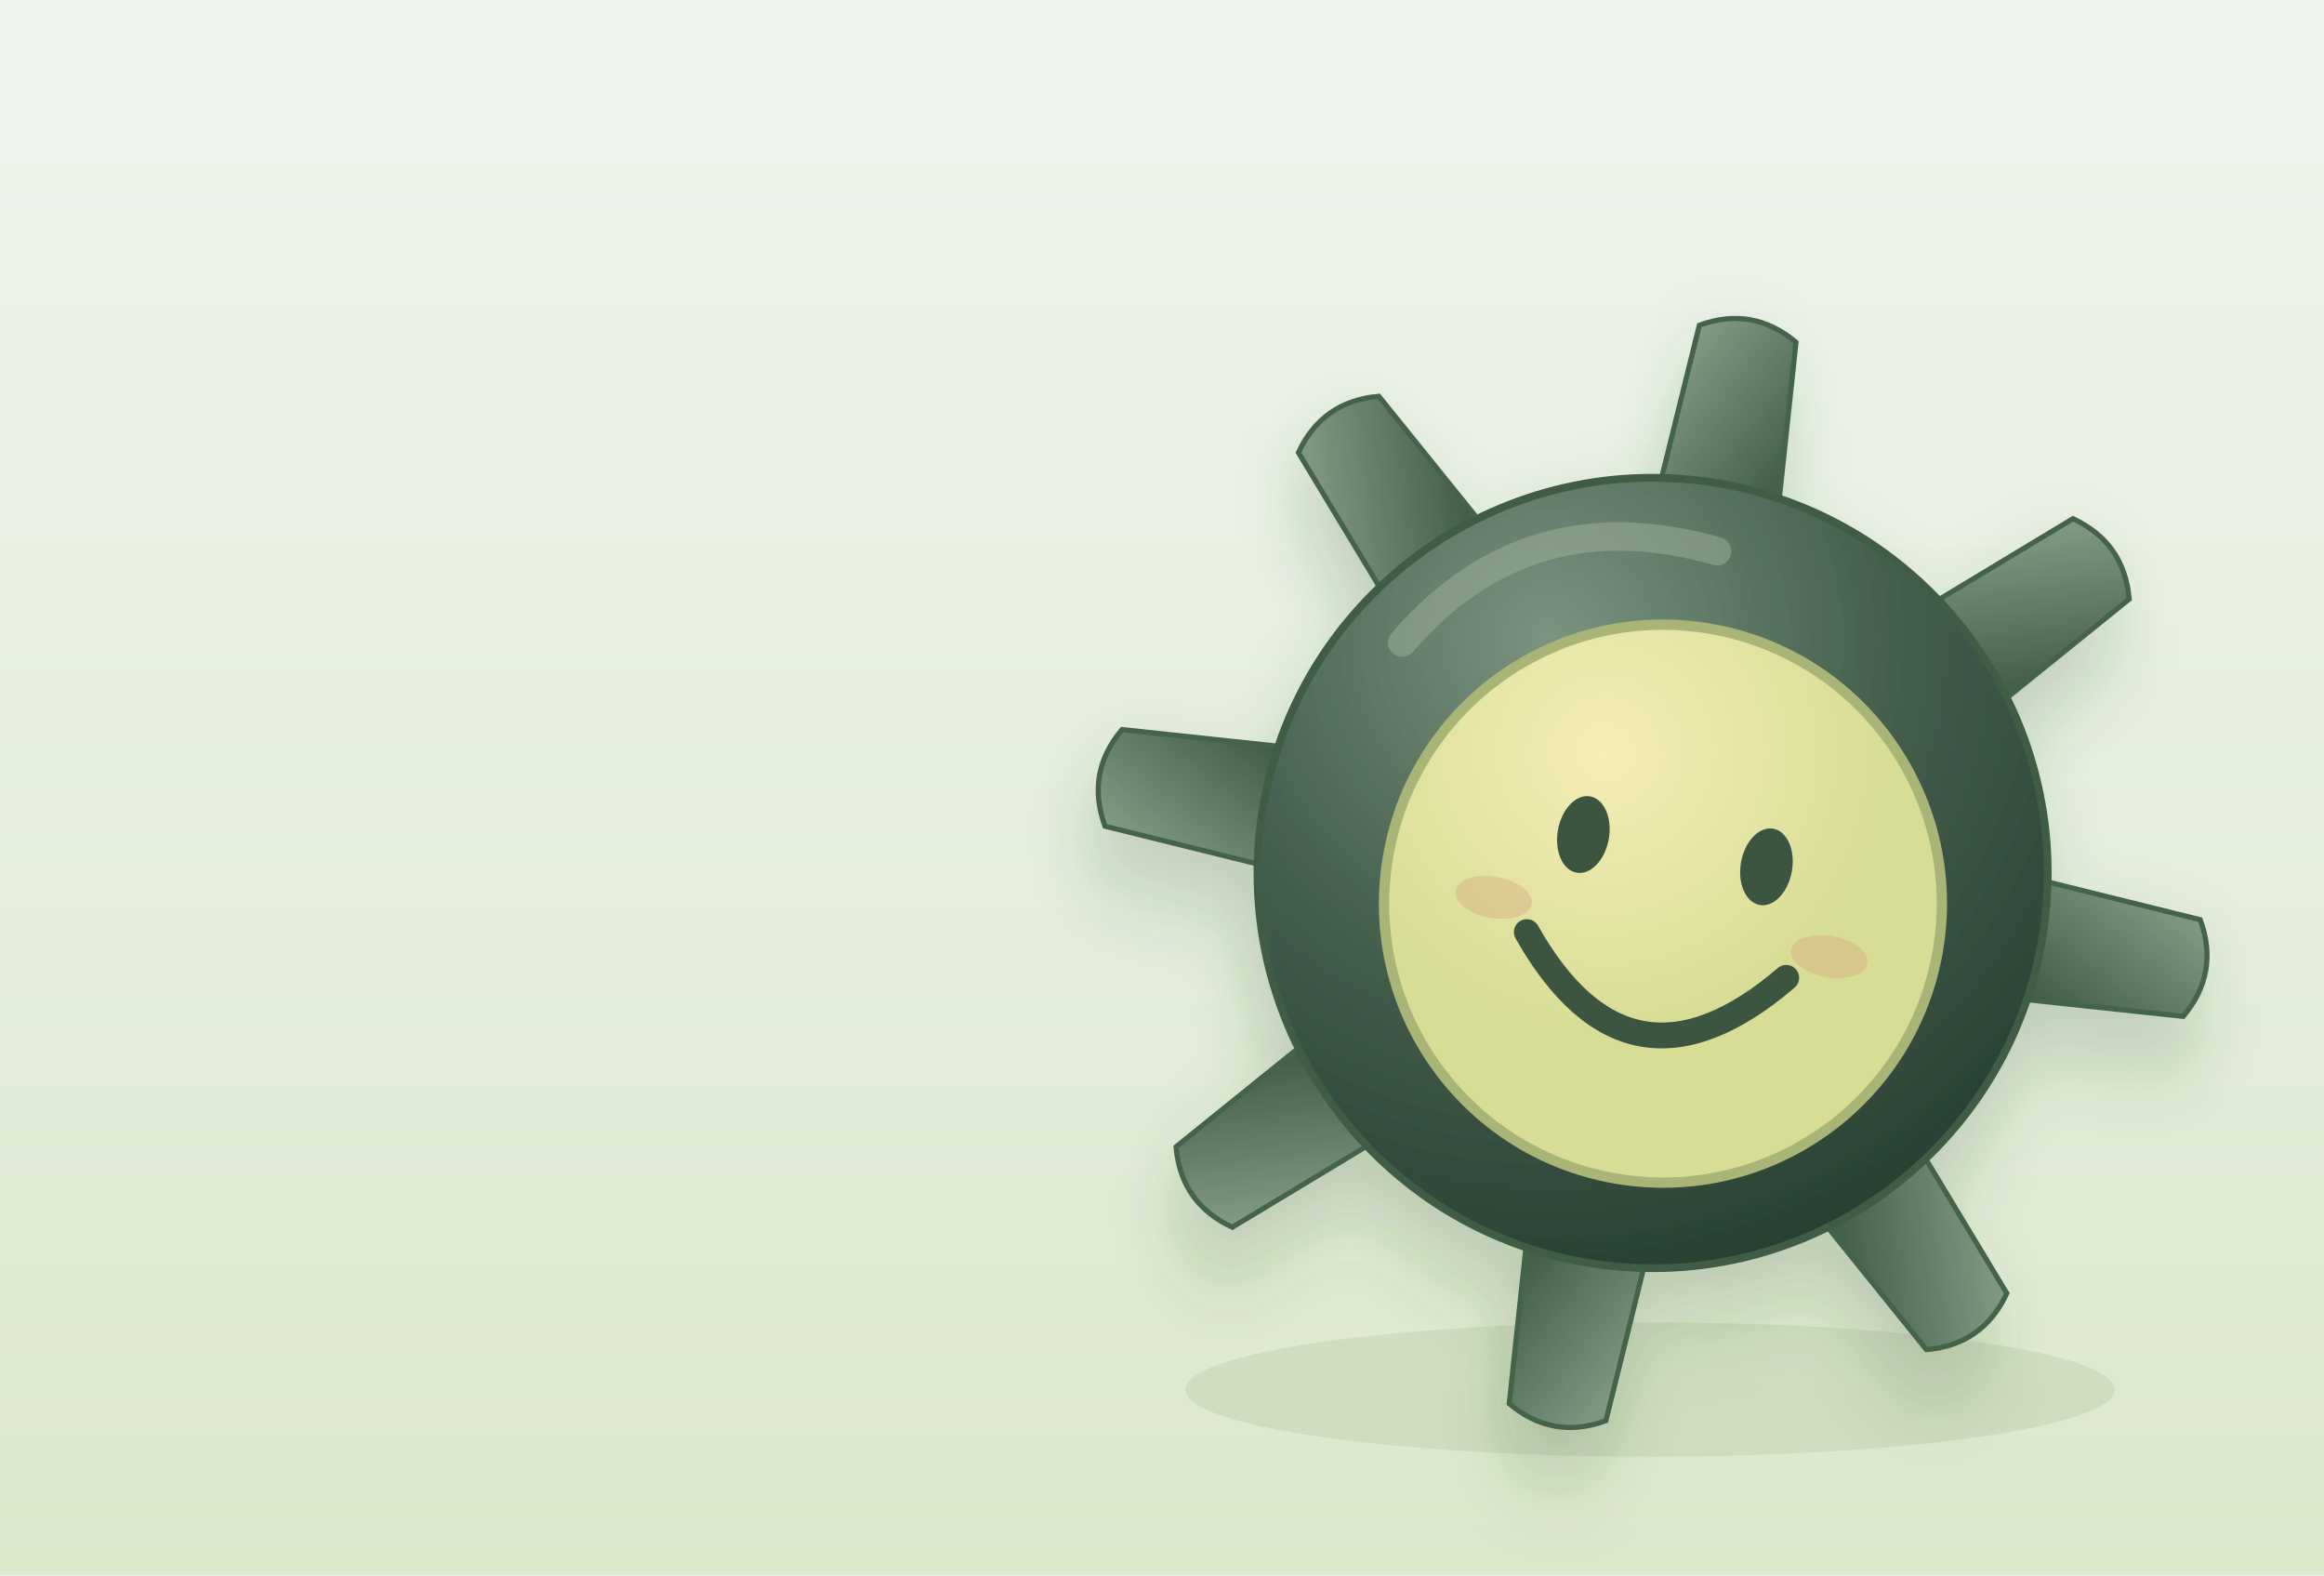
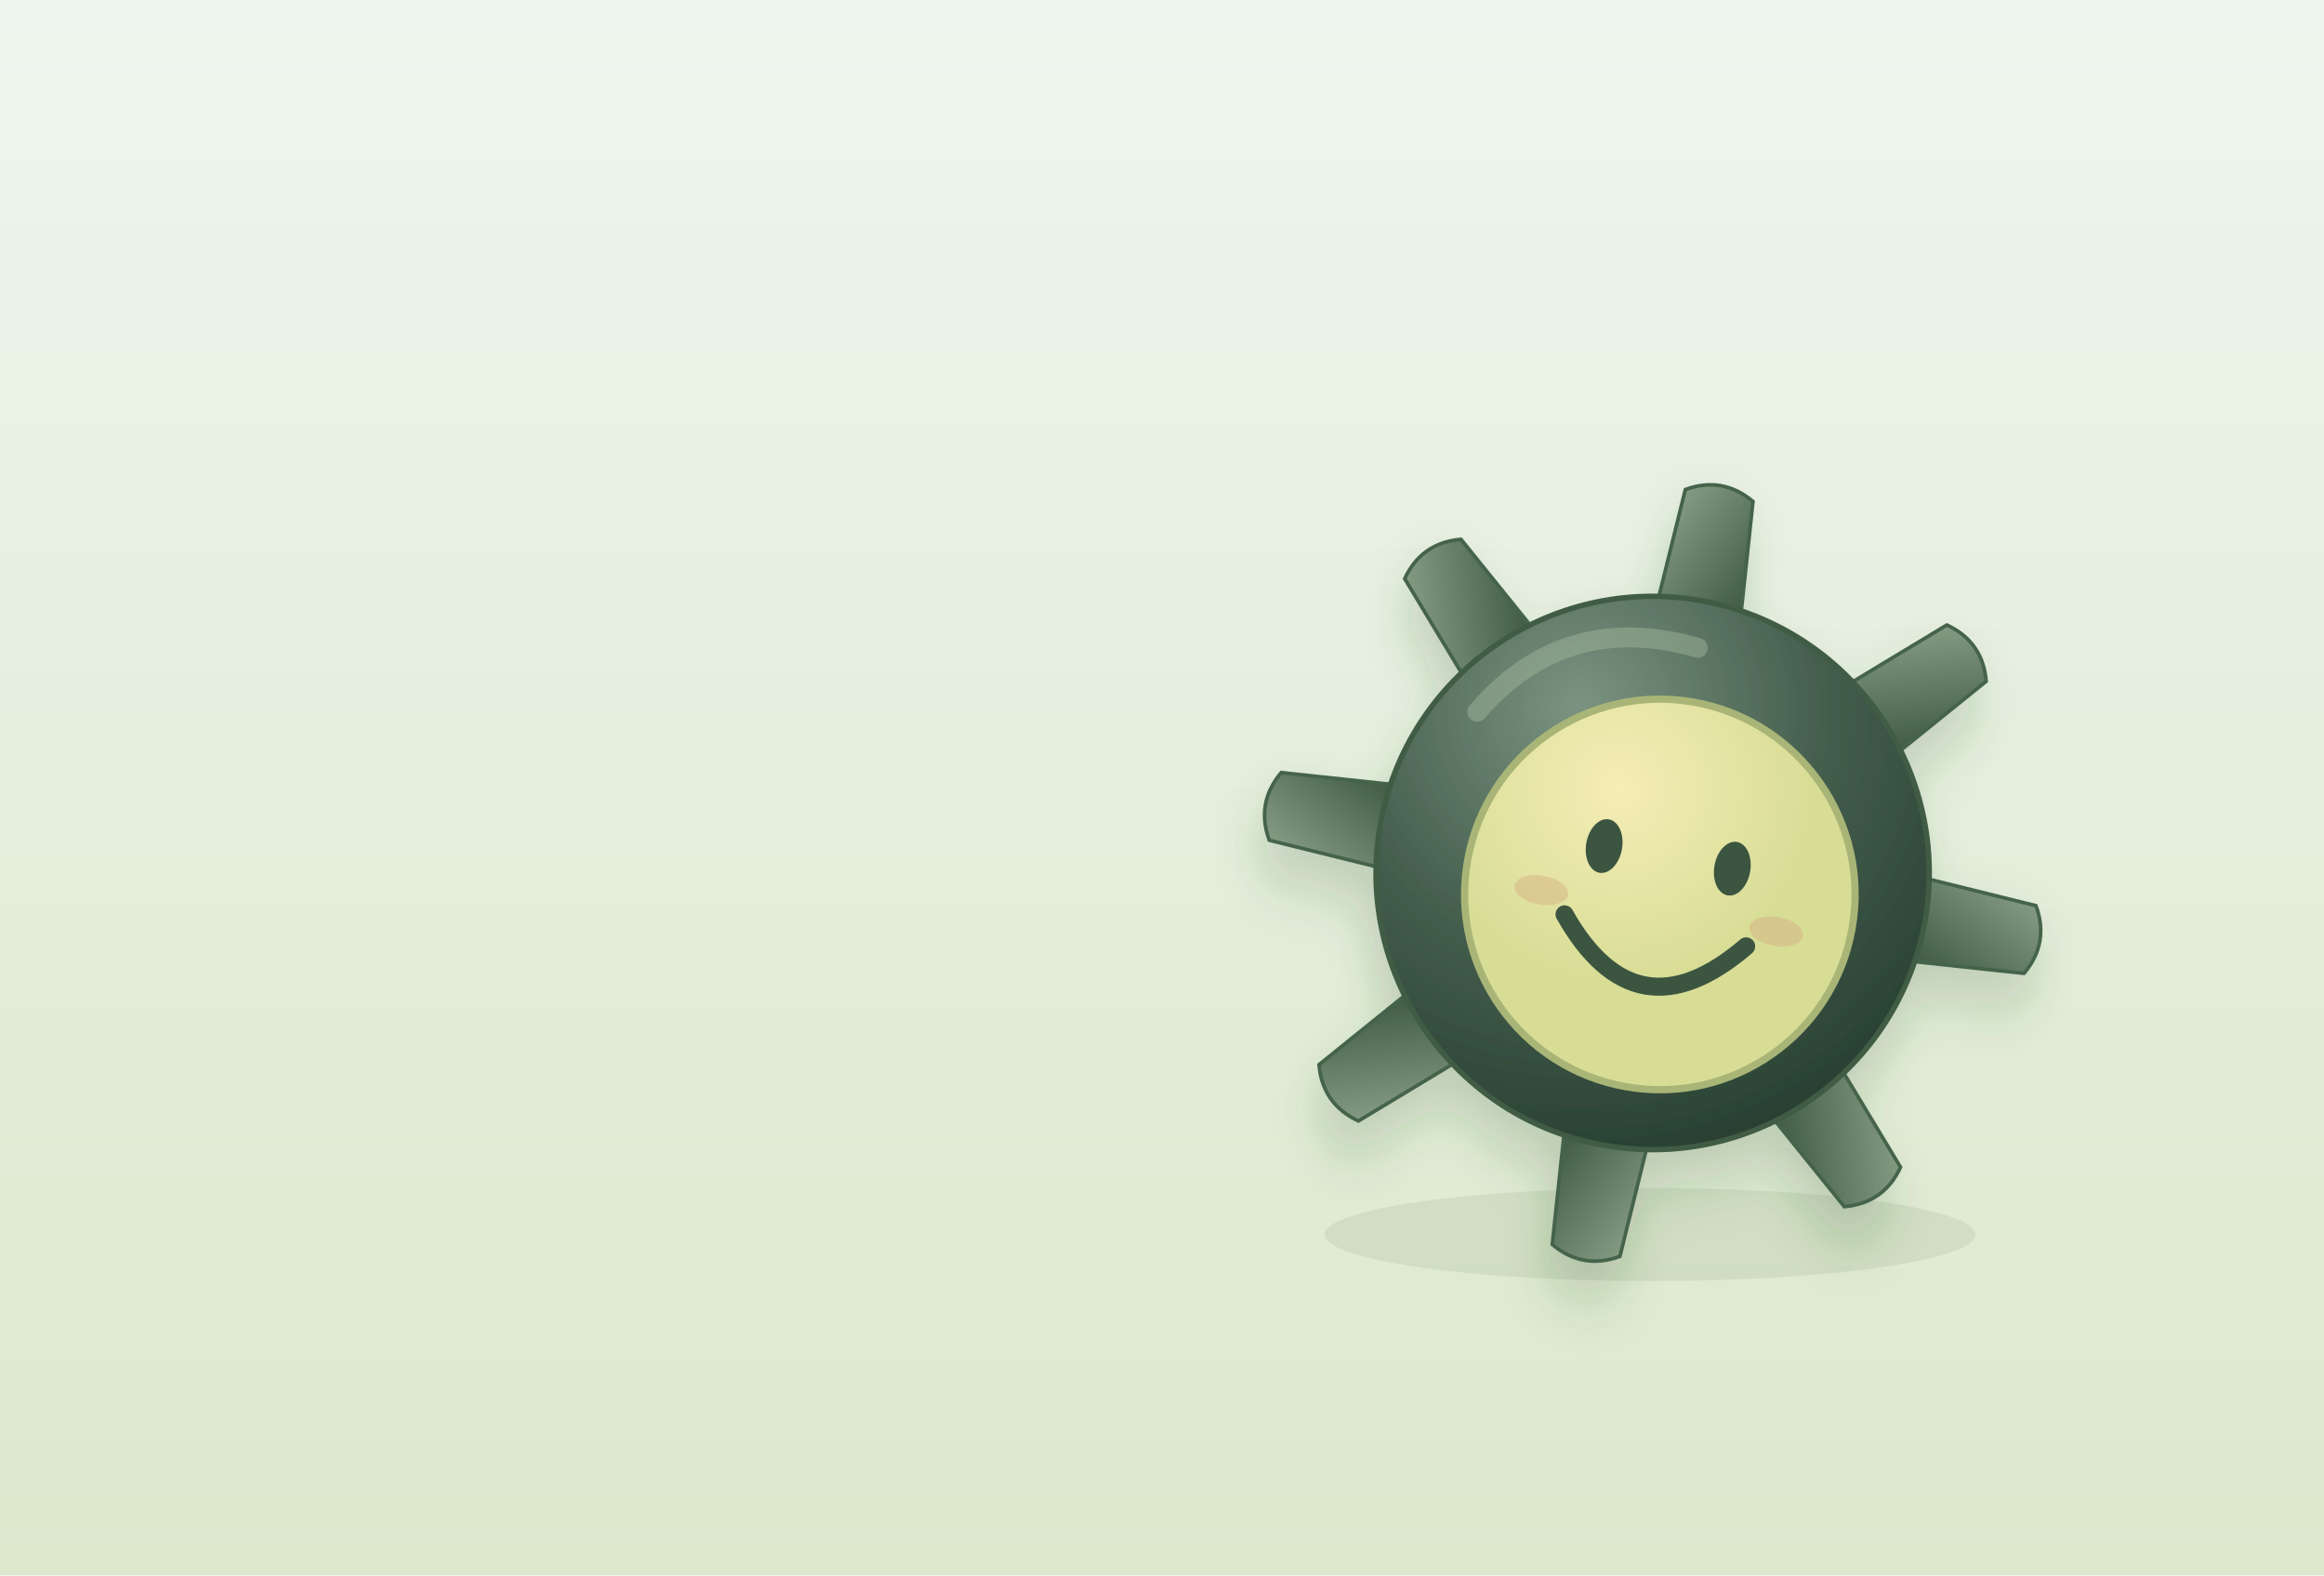
<svg xmlns="http://www.w3.org/2000/svg" width="900" height="610" viewBox="0 0 900 610">
  <defs>
    <linearGradient id="bg" x2="0" y2="1">
      <stop stop-color="#eef5ee" />
      <stop offset="1" stop-color="#dce8cc" />
    </linearGradient>
    <radialGradient id="body" cx=".32" cy=".23" r=".85">
      <stop stop-color="#7b9380" />
      <stop offset=".52" stop-color="#445e4d" />
      <stop offset="1" stop-color="#263e30" />
    </radialGradient>
    <linearGradient id="spike" x2="1" y2="1">
      <stop stop-color="#8ba28a" />
      <stop offset="1" stop-color="#324d38" />
    </linearGradient>
    <radialGradient id="face" cx=".35" cy=".25">
      <stop stop-color="#f5edb6" />
      <stop offset="1" stop-color="#d8dd96" />
    </radialGradient>
    <filter id="shadow" x="-50%" y="-50%" width="200%" height="220%">
      <feDropShadow dx="0" dy="18" stdDeviation="14" flood-color="#2f4b31" flood-opacity=".2" />
    </filter>
  </defs>
  <rect width="900" height="610" fill="url(#bg)" />
-   <ellipse cx="639" cy="538" rx="180" ry="26" fill="#6b8753" opacity=".13" />
-   <g transform="translate(640 338) rotate(10)" filter="url(#shadow)">
+   <ellipse cx="639" cy="478" rx="126" ry="18" fill="#6b8753" opacity=".13" />
+   <g transform="translate(640 338) rotate(10) scale(.7)" filter="url(#shadow)">
    <g fill="url(#spike)" stroke="#45644b" stroke-width="2">
      <path d="m-25-124 6-88q19-11 38 0l6 88Z" />
      <path d="m-25-124 6-88q19-11 38 0l6 88Z" transform="rotate(45)" />
      <path d="m-25-124 6-88q19-11 38 0l6 88Z" transform="rotate(90)" />
      <path d="m-25-124 6-88q19-11 38 0l6 88Z" transform="rotate(135)" />
      <path d="m-25-124 6-88q19-11 38 0l6 88Z" transform="rotate(180)" />
      <path d="m-25-124 6-88q19-11 38 0l6 88Z" transform="rotate(225)" />
      <path d="m-25-124 6-88q19-11 38 0l6 88Z" transform="rotate(270)" />
      <path d="m-25-124 6-88q19-11 38 0l6 88Z" transform="rotate(315)" />
    </g>
    <circle r="153" fill="url(#body)" stroke="#415b44" stroke-width="3" />
    <path d="M-111-71q38-64 114-56" fill="none" stroke="#a5b79e" stroke-width="11" stroke-linecap="round" opacity=".45" />
    <circle cx="6" cy="11" r="108" fill="url(#face)" stroke="#a9b577" stroke-width="4" />
    <ellipse cx="-29" cy="-10" rx="10" ry="15" fill="#3b5540" />
    <ellipse cx="43" cy="-10" rx="10" ry="15" fill="#3b5540" />
    <path d="M-44 31q51 62 102 0" fill="none" stroke="#3b5540" stroke-width="10" stroke-linecap="round" />
    <ellipse cx="-59" cy="20" rx="15" ry="8" fill="#d3a47c" opacity=".4" />
    <ellipse cx="73" cy="20" rx="15" ry="8" fill="#d3a47c" opacity=".4" />
  </g>
</svg>
